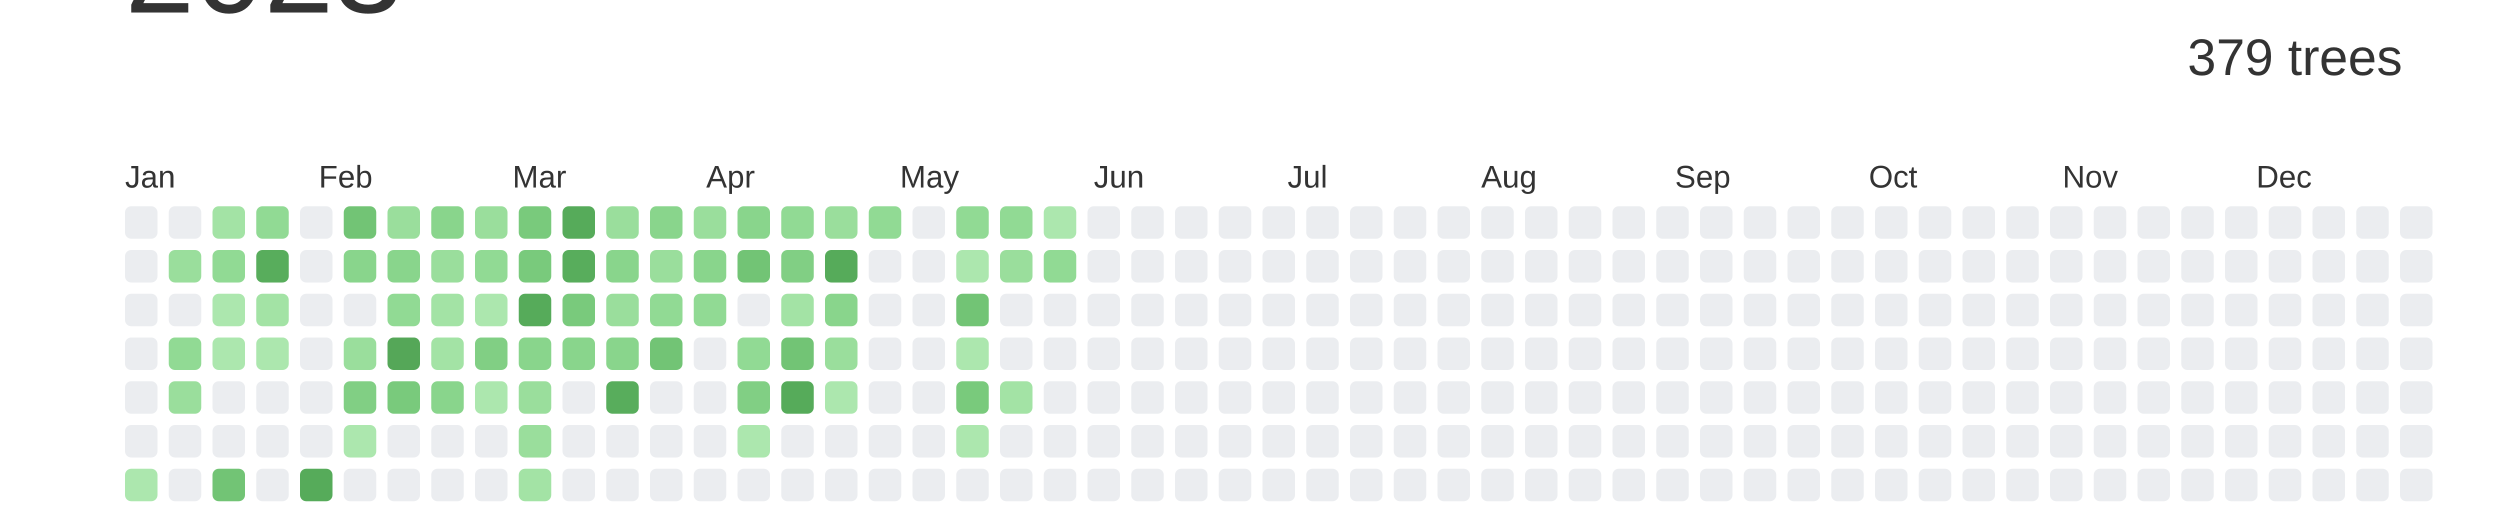
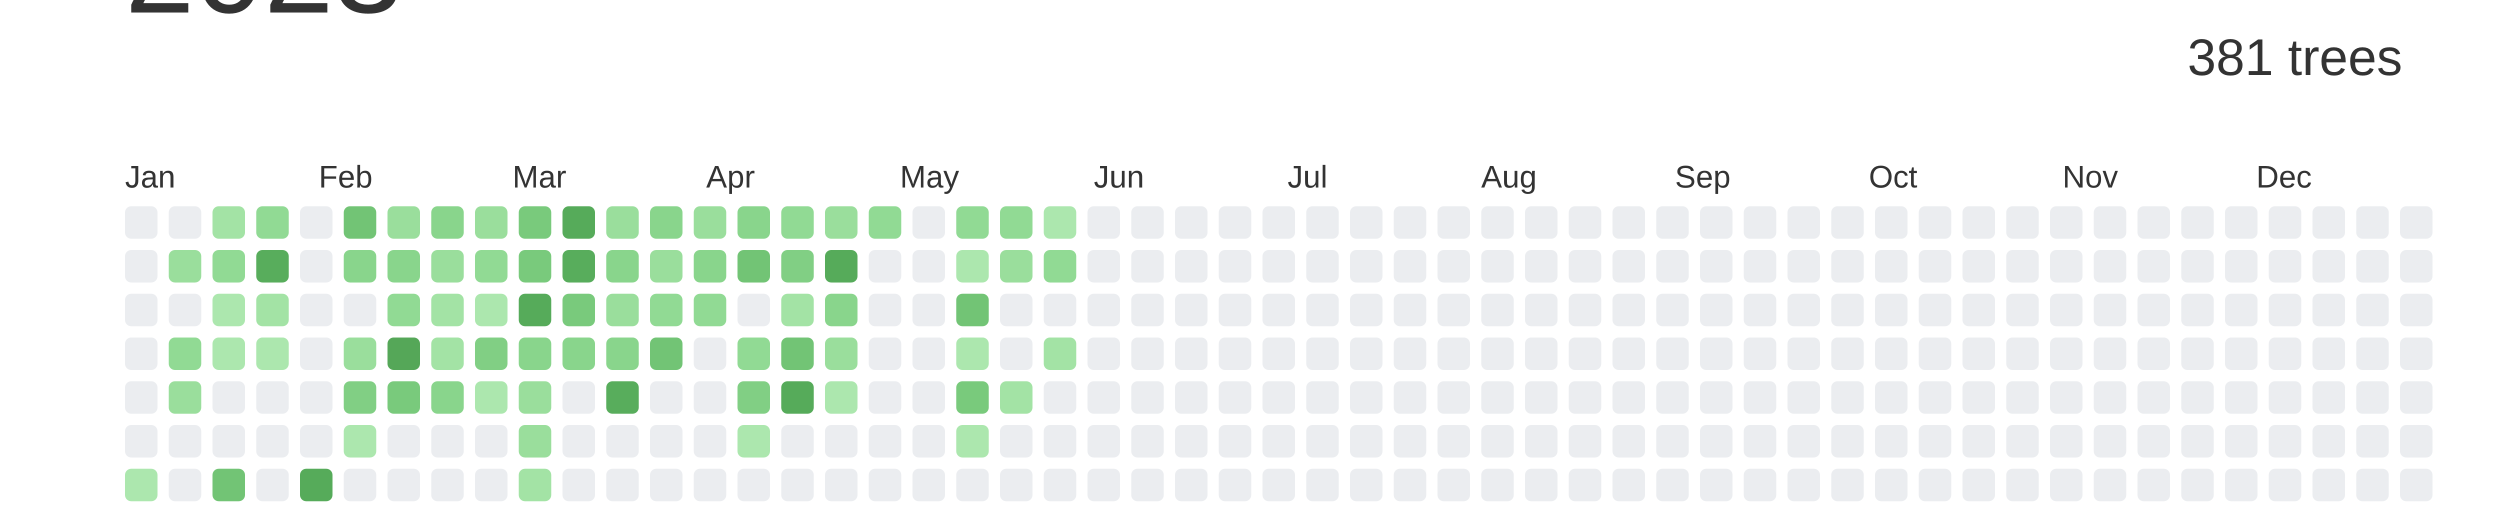
<svg xmlns="http://www.w3.org/2000/svg" baseProfile="full" height="42mm" version="1.1" viewBox="0,0,200,42" width="200mm">
  <defs />
  <rect fill="#ffffff" height="42" width="200" x="0" y="0" />
  <text alignment-baseline="hanging" fill="#333333" style="font-size:10.0px; font-family:Arial;" x="10" y="1">2023</text>
-   <text alignment-baseline="hanging" fill="#333333" style="font-size:4.125px; font-family:Arial;" x="175" y="6">379 trees</text>
+   <text alignment-baseline="hanging" fill="#333333" style="font-size:4.125px; font-family:Arial;" x="175" y="6">381 trees</text>
  <text fill="#333333" style="font-size:2.5px; font-family:Arial" x="10.0" y="15">Jan</text>
  <text fill="#333333" style="font-size:2.5px; font-family:Arial" x="25.5" y="15">Feb</text>
  <text fill="#333333" style="font-size:2.5px; font-family:Arial" x="41.0" y="15">Mar</text>
  <text fill="#333333" style="font-size:2.5px; font-family:Arial" x="56.5" y="15">Apr</text>
  <text fill="#333333" style="font-size:2.5px; font-family:Arial" x="72.0" y="15">May</text>
  <text fill="#333333" style="font-size:2.5px; font-family:Arial" x="87.5" y="15">Jun</text>
  <text fill="#333333" style="font-size:2.5px; font-family:Arial" x="103.0" y="15">Jul</text>
  <text fill="#333333" style="font-size:2.5px; font-family:Arial" x="118.5" y="15">Aug</text>
  <text fill="#333333" style="font-size:2.5px; font-family:Arial" x="134.0" y="15">Sep</text>
  <text fill="#333333" style="font-size:2.5px; font-family:Arial" x="149.5" y="15">Oct</text>
  <text fill="#333333" style="font-size:2.5px; font-family:Arial" x="165.0" y="15">Nov</text>
  <text fill="#333333" style="font-size:2.5px; font-family:Arial" x="180.5" y="15">Dec</text>
  <rect fill="#EBEDF0" height="2.6" rx="0.5" ry="0.5" width="2.6" x="10.0" y="16.5" />
  <rect fill="#EBEDF0" height="2.6" rx="0.5" ry="0.5" width="2.6" x="10.0" y="20.0" />
  <rect fill="#EBEDF0" height="2.6" rx="0.5" ry="0.5" width="2.6" x="10.0" y="23.5" />
  <rect fill="#EBEDF0" height="2.6" rx="0.5" ry="0.5" width="2.6" x="10.0" y="27.0" />
  <rect fill="#EBEDF0" height="2.6" rx="0.5" ry="0.5" width="2.6" x="10.0" y="30.5" />
  <rect fill="#EBEDF0" height="2.6" rx="0.5" ry="0.5" width="2.6" x="10.0" y="34.0" />
  <rect fill="#ace7ae" height="2.6" rx="0.5" ry="0.5" width="2.6" x="10.0" y="37.5" />
  <rect fill="#EBEDF0" height="2.6" rx="0.5" ry="0.5" width="2.6" x="13.5" y="16.5" />
  <rect fill="#9ade9c" height="2.6" rx="0.5" ry="0.5" width="2.6" x="13.5" y="20.0" />
  <rect fill="#EBEDF0" height="2.6" rx="0.5" ry="0.5" width="2.6" x="13.5" y="23.5" />
  <rect fill="#91da94" height="2.6" rx="0.5" ry="0.5" width="2.6" x="13.5" y="27.0" />
  <rect fill="#9ade9c" height="2.6" rx="0.5" ry="0.5" width="2.6" x="13.5" y="30.5" />
  <rect fill="#EBEDF0" height="2.6" rx="0.5" ry="0.5" width="2.6" x="13.5" y="34.0" />
  <rect fill="#EBEDF0" height="2.6" rx="0.5" ry="0.5" width="2.6" x="13.5" y="37.5" />
  <rect fill="#a3e3a5" height="2.6" rx="0.5" ry="0.5" width="2.6" x="17.0" y="16.5" />
  <rect fill="#91da94" height="2.6" rx="0.5" ry="0.5" width="2.6" x="17.0" y="20.0" />
  <rect fill="#ace7ae" height="2.6" rx="0.5" ry="0.5" width="2.6" x="17.0" y="23.5" />
  <rect fill="#ace7ae" height="2.6" rx="0.5" ry="0.5" width="2.6" x="17.0" y="27.0" />
  <rect fill="#EBEDF0" height="2.6" rx="0.5" ry="0.5" width="2.6" x="17.0" y="30.5" />
  <rect fill="#EBEDF0" height="2.6" rx="0.5" ry="0.5" width="2.6" x="17.0" y="34.0" />
  <rect fill="#72c475" height="2.6" rx="0.5" ry="0.5" width="2.6" x="17.0" y="37.5" />
  <rect fill="#91da94" height="2.6" rx="0.5" ry="0.5" width="2.6" x="20.5" y="16.5" />
  <rect fill="#58ad5c" height="2.6" rx="0.5" ry="0.5" width="2.6" x="20.5" y="20.0" />
  <rect fill="#a3e3a5" height="2.6" rx="0.5" ry="0.5" width="2.6" x="20.5" y="23.5" />
  <rect fill="#ace7ae" height="2.6" rx="0.5" ry="0.5" width="2.6" x="20.5" y="27.0" />
  <rect fill="#EBEDF0" height="2.6" rx="0.5" ry="0.5" width="2.6" x="20.5" y="30.5" />
  <rect fill="#EBEDF0" height="2.6" rx="0.5" ry="0.5" width="2.6" x="20.5" y="34.0" />
  <rect fill="#EBEDF0" height="2.6" rx="0.5" ry="0.5" width="2.6" x="20.5" y="37.5" />
  <rect fill="#EBEDF0" height="2.6" rx="0.5" ry="0.5" width="2.6" x="24.0" y="16.5" />
  <rect fill="#EBEDF0" height="2.6" rx="0.5" ry="0.5" width="2.6" x="24.0" y="20.0" />
  <rect fill="#EBEDF0" height="2.6" rx="0.5" ry="0.5" width="2.6" x="24.0" y="23.5" />
  <rect fill="#EBEDF0" height="2.6" rx="0.5" ry="0.5" width="2.6" x="24.0" y="27.0" />
  <rect fill="#EBEDF0" height="2.6" rx="0.5" ry="0.5" width="2.6" x="24.0" y="30.5" />
  <rect fill="#EBEDF0" height="2.6" rx="0.5" ry="0.5" width="2.6" x="24.0" y="34.0" />
  <rect fill="#56ab5a" height="2.6" rx="0.5" ry="0.5" width="2.6" x="24.0" y="37.5" />
  <rect fill="#72c475" height="2.6" rx="0.5" ry="0.5" width="2.6" x="27.5" y="16.5" />
  <rect fill="#89d58c" height="2.6" rx="0.5" ry="0.5" width="2.6" x="27.5" y="20.0" />
  <rect fill="#EBEDF0" height="2.6" rx="0.5" ry="0.5" width="2.6" x="27.5" y="23.5" />
  <rect fill="#9ade9c" height="2.6" rx="0.5" ry="0.5" width="2.6" x="27.5" y="27.0" />
  <rect fill="#81cf84" height="2.6" rx="0.5" ry="0.5" width="2.6" x="27.5" y="30.5" />
  <rect fill="#ace7ae" height="2.6" rx="0.5" ry="0.5" width="2.6" x="27.5" y="34.0" />
  <rect fill="#EBEDF0" height="2.6" rx="0.5" ry="0.5" width="2.6" x="27.5" y="37.5" />
  <rect fill="#9ade9c" height="2.6" rx="0.5" ry="0.5" width="2.6" x="31.0" y="16.5" />
  <rect fill="#89d58c" height="2.6" rx="0.5" ry="0.5" width="2.6" x="31.0" y="20.0" />
  <rect fill="#91da94" height="2.6" rx="0.5" ry="0.5" width="2.6" x="31.0" y="23.5" />
  <rect fill="#55a758" height="2.6" rx="0.5" ry="0.5" width="2.6" x="31.0" y="27.0" />
  <rect fill="#79ca7c" height="2.6" rx="0.5" ry="0.5" width="2.6" x="31.0" y="30.5" />
  <rect fill="#EBEDF0" height="2.6" rx="0.5" ry="0.5" width="2.6" x="31.0" y="34.0" />
  <rect fill="#EBEDF0" height="2.6" rx="0.5" ry="0.5" width="2.6" x="31.0" y="37.5" />
  <rect fill="#89d58c" height="2.6" rx="0.5" ry="0.5" width="2.6" x="34.5" y="16.5" />
  <rect fill="#9ade9c" height="2.6" rx="0.5" ry="0.5" width="2.6" x="34.5" y="20.0" />
  <rect fill="#a3e3a5" height="2.6" rx="0.5" ry="0.5" width="2.6" x="34.5" y="23.5" />
  <rect fill="#a3e3a5" height="2.6" rx="0.5" ry="0.5" width="2.6" x="34.5" y="27.0" />
  <rect fill="#89d58c" height="2.6" rx="0.5" ry="0.5" width="2.6" x="34.5" y="30.5" />
  <rect fill="#EBEDF0" height="2.6" rx="0.5" ry="0.5" width="2.6" x="34.5" y="34.0" />
  <rect fill="#EBEDF0" height="2.6" rx="0.5" ry="0.5" width="2.6" x="34.5" y="37.5" />
  <rect fill="#9ade9c" height="2.6" rx="0.5" ry="0.5" width="2.6" x="38.0" y="16.5" />
  <rect fill="#91da94" height="2.6" rx="0.5" ry="0.5" width="2.6" x="38.0" y="20.0" />
  <rect fill="#ace7ae" height="2.6" rx="0.5" ry="0.5" width="2.6" x="38.0" y="23.5" />
  <rect fill="#81cf84" height="2.6" rx="0.5" ry="0.5" width="2.6" x="38.0" y="27.0" />
  <rect fill="#ace7ae" height="2.6" rx="0.5" ry="0.5" width="2.6" x="38.0" y="30.5" />
  <rect fill="#EBEDF0" height="2.6" rx="0.5" ry="0.5" width="2.6" x="38.0" y="34.0" />
  <rect fill="#EBEDF0" height="2.6" rx="0.5" ry="0.5" width="2.6" x="38.0" y="37.5" />
  <rect fill="#79ca7c" height="2.6" rx="0.5" ry="0.5" width="2.6" x="41.5" y="16.5" />
  <rect fill="#79ca7c" height="2.6" rx="0.5" ry="0.5" width="2.6" x="41.5" y="20.0" />
  <rect fill="#56ab5a" height="2.6" rx="0.5" ry="0.5" width="2.6" x="41.5" y="23.5" />
  <rect fill="#89d58c" height="2.6" rx="0.5" ry="0.5" width="2.6" x="41.5" y="27.0" />
  <rect fill="#9ade9c" height="2.6" rx="0.5" ry="0.5" width="2.6" x="41.5" y="30.5" />
  <rect fill="#9ade9c" height="2.6" rx="0.5" ry="0.5" width="2.6" x="41.5" y="34.0" />
  <rect fill="#a3e3a5" height="2.6" rx="0.5" ry="0.5" width="2.6" x="41.5" y="37.5" />
  <rect fill="#56ab5a" height="2.6" rx="0.5" ry="0.5" width="2.6" x="45.0" y="16.5" />
  <rect fill="#58ad5c" height="2.6" rx="0.5" ry="0.5" width="2.6" x="45.0" y="20.0" />
  <rect fill="#79ca7c" height="2.6" rx="0.5" ry="0.5" width="2.6" x="45.0" y="23.5" />
  <rect fill="#89d58c" height="2.6" rx="0.5" ry="0.5" width="2.6" x="45.0" y="27.0" />
  <rect fill="#EBEDF0" height="2.6" rx="0.5" ry="0.5" width="2.6" x="45.0" y="30.5" />
  <rect fill="#EBEDF0" height="2.6" rx="0.5" ry="0.5" width="2.6" x="45.0" y="34.0" />
  <rect fill="#EBEDF0" height="2.6" rx="0.5" ry="0.5" width="2.6" x="45.0" y="37.5" />
  <rect fill="#9ade9c" height="2.6" rx="0.5" ry="0.5" width="2.6" x="48.5" y="16.5" />
  <rect fill="#89d58c" height="2.6" rx="0.5" ry="0.5" width="2.6" x="48.5" y="20.0" />
  <rect fill="#9ade9c" height="2.6" rx="0.5" ry="0.5" width="2.6" x="48.5" y="23.5" />
  <rect fill="#89d58c" height="2.6" rx="0.5" ry="0.5" width="2.6" x="48.5" y="27.0" />
  <rect fill="#58ad5c" height="2.6" rx="0.5" ry="0.5" width="2.6" x="48.5" y="30.5" />
  <rect fill="#EBEDF0" height="2.6" rx="0.5" ry="0.5" width="2.6" x="48.5" y="34.0" />
  <rect fill="#EBEDF0" height="2.6" rx="0.5" ry="0.5" width="2.6" x="48.5" y="37.5" />
  <rect fill="#89d58c" height="2.6" rx="0.5" ry="0.5" width="2.6" x="52.0" y="16.5" />
  <rect fill="#9ade9c" height="2.6" rx="0.5" ry="0.5" width="2.6" x="52.0" y="20.0" />
  <rect fill="#91da94" height="2.6" rx="0.5" ry="0.5" width="2.6" x="52.0" y="23.5" />
  <rect fill="#72c475" height="2.6" rx="0.5" ry="0.5" width="2.6" x="52.0" y="27.0" />
  <rect fill="#EBEDF0" height="2.6" rx="0.5" ry="0.5" width="2.6" x="52.0" y="30.5" />
  <rect fill="#EBEDF0" height="2.6" rx="0.5" ry="0.5" width="2.6" x="52.0" y="34.0" />
  <rect fill="#EBEDF0" height="2.6" rx="0.5" ry="0.5" width="2.6" x="52.0" y="37.5" />
  <rect fill="#9ade9c" height="2.6" rx="0.5" ry="0.5" width="2.6" x="55.5" y="16.5" />
  <rect fill="#89d58c" height="2.6" rx="0.5" ry="0.5" width="2.6" x="55.5" y="20.0" />
  <rect fill="#91da94" height="2.6" rx="0.5" ry="0.5" width="2.6" x="55.5" y="23.5" />
  <rect fill="#EBEDF0" height="2.6" rx="0.5" ry="0.5" width="2.6" x="55.5" y="27.0" />
  <rect fill="#EBEDF0" height="2.6" rx="0.5" ry="0.5" width="2.6" x="55.5" y="30.5" />
  <rect fill="#EBEDF0" height="2.6" rx="0.5" ry="0.5" width="2.6" x="55.5" y="34.0" />
  <rect fill="#EBEDF0" height="2.6" rx="0.5" ry="0.5" width="2.6" x="55.5" y="37.5" />
  <rect fill="#89d58c" height="2.6" rx="0.5" ry="0.5" width="2.6" x="59.0" y="16.5" />
  <rect fill="#72c475" height="2.6" rx="0.5" ry="0.5" width="2.6" x="59.0" y="20.0" />
  <rect fill="#EBEDF0" height="2.6" rx="0.5" ry="0.5" width="2.6" x="59.0" y="23.5" />
  <rect fill="#91da94" height="2.6" rx="0.5" ry="0.5" width="2.6" x="59.0" y="27.0" />
  <rect fill="#81cf84" height="2.6" rx="0.5" ry="0.5" width="2.6" x="59.0" y="30.5" />
  <rect fill="#ace7ae" height="2.6" rx="0.5" ry="0.5" width="2.6" x="59.0" y="34.0" />
  <rect fill="#EBEDF0" height="2.6" rx="0.5" ry="0.5" width="2.6" x="59.0" y="37.5" />
  <rect fill="#91da94" height="2.6" rx="0.5" ry="0.5" width="2.6" x="62.5" y="16.5" />
  <rect fill="#81cf84" height="2.6" rx="0.5" ry="0.5" width="2.6" x="62.5" y="20.0" />
  <rect fill="#a3e3a5" height="2.6" rx="0.5" ry="0.5" width="2.6" x="62.5" y="23.5" />
  <rect fill="#72c475" height="2.6" rx="0.5" ry="0.5" width="2.6" x="62.5" y="27.0" />
  <rect fill="#56ab5a" height="2.6" rx="0.5" ry="0.5" width="2.6" x="62.5" y="30.5" />
  <rect fill="#EBEDF0" height="2.6" rx="0.5" ry="0.5" width="2.6" x="62.5" y="34.0" />
  <rect fill="#EBEDF0" height="2.6" rx="0.5" ry="0.5" width="2.6" x="62.5" y="37.5" />
  <rect fill="#9ade9c" height="2.6" rx="0.5" ry="0.5" width="2.6" x="66.0" y="16.5" />
  <rect fill="#56ab5a" height="2.6" rx="0.5" ry="0.5" width="2.6" x="66.0" y="20.0" />
  <rect fill="#89d58c" height="2.6" rx="0.5" ry="0.5" width="2.6" x="66.0" y="23.5" />
  <rect fill="#9ade9c" height="2.6" rx="0.5" ry="0.5" width="2.6" x="66.0" y="27.0" />
  <rect fill="#ace7ae" height="2.6" rx="0.5" ry="0.5" width="2.6" x="66.0" y="30.5" />
  <rect fill="#EBEDF0" height="2.6" rx="0.5" ry="0.5" width="2.6" x="66.0" y="34.0" />
  <rect fill="#EBEDF0" height="2.6" rx="0.5" ry="0.5" width="2.6" x="66.0" y="37.5" />
  <rect fill="#91da94" height="2.6" rx="0.5" ry="0.5" width="2.6" x="69.5" y="16.5" />
  <rect fill="#EBEDF0" height="2.6" rx="0.5" ry="0.5" width="2.6" x="69.5" y="20.0" />
  <rect fill="#EBEDF0" height="2.6" rx="0.5" ry="0.5" width="2.6" x="69.5" y="23.5" />
  <rect fill="#EBEDF0" height="2.6" rx="0.5" ry="0.5" width="2.6" x="69.5" y="27.0" />
  <rect fill="#EBEDF0" height="2.6" rx="0.5" ry="0.5" width="2.6" x="69.5" y="30.5" />
  <rect fill="#EBEDF0" height="2.6" rx="0.5" ry="0.5" width="2.6" x="69.5" y="34.0" />
  <rect fill="#EBEDF0" height="2.6" rx="0.5" ry="0.5" width="2.6" x="69.5" y="37.5" />
  <rect fill="#EBEDF0" height="2.6" rx="0.5" ry="0.5" width="2.6" x="73.0" y="16.5" />
  <rect fill="#EBEDF0" height="2.6" rx="0.5" ry="0.5" width="2.6" x="73.0" y="20.0" />
  <rect fill="#EBEDF0" height="2.6" rx="0.5" ry="0.5" width="2.6" x="73.0" y="23.5" />
  <rect fill="#EBEDF0" height="2.6" rx="0.5" ry="0.5" width="2.6" x="73.0" y="27.0" />
  <rect fill="#EBEDF0" height="2.6" rx="0.5" ry="0.5" width="2.6" x="73.0" y="30.5" />
  <rect fill="#EBEDF0" height="2.6" rx="0.5" ry="0.5" width="2.6" x="73.0" y="34.0" />
  <rect fill="#EBEDF0" height="2.6" rx="0.5" ry="0.5" width="2.6" x="73.0" y="37.5" />
  <rect fill="#91da94" height="2.6" rx="0.5" ry="0.5" width="2.6" x="76.5" y="16.5" />
  <rect fill="#ace7ae" height="2.6" rx="0.5" ry="0.5" width="2.6" x="76.5" y="20.0" />
  <rect fill="#72c475" height="2.6" rx="0.5" ry="0.5" width="2.6" x="76.5" y="23.5" />
  <rect fill="#ace7ae" height="2.6" rx="0.5" ry="0.5" width="2.6" x="76.5" y="27.0" />
  <rect fill="#79ca7c" height="2.6" rx="0.5" ry="0.5" width="2.6" x="76.5" y="30.5" />
  <rect fill="#ace7ae" height="2.6" rx="0.5" ry="0.5" width="2.6" x="76.5" y="34.0" />
  <rect fill="#EBEDF0" height="2.6" rx="0.5" ry="0.5" width="2.6" x="76.5" y="37.5" />
  <rect fill="#91da94" height="2.6" rx="0.5" ry="0.5" width="2.6" x="80.0" y="16.5" />
  <rect fill="#9ade9c" height="2.6" rx="0.5" ry="0.5" width="2.6" x="80.0" y="20.0" />
  <rect fill="#EBEDF0" height="2.6" rx="0.5" ry="0.5" width="2.6" x="80.0" y="23.5" />
  <rect fill="#EBEDF0" height="2.6" rx="0.5" ry="0.5" width="2.6" x="80.0" y="27.0" />
  <rect fill="#a3e3a5" height="2.6" rx="0.5" ry="0.5" width="2.6" x="80.0" y="30.5" />
  <rect fill="#EBEDF0" height="2.6" rx="0.5" ry="0.5" width="2.6" x="80.0" y="34.0" />
  <rect fill="#EBEDF0" height="2.6" rx="0.5" ry="0.5" width="2.6" x="80.0" y="37.5" />
  <rect fill="#ace7ae" height="2.6" rx="0.5" ry="0.5" width="2.6" x="83.5" y="16.5" />
  <rect fill="#91da94" height="2.6" rx="0.5" ry="0.5" width="2.6" x="83.5" y="20.0" />
  <rect fill="#EBEDF0" height="2.6" rx="0.5" ry="0.5" width="2.6" x="83.5" y="23.5" />
-   <rect fill="#EBEDF0" height="2.6" rx="0.5" ry="0.5" width="2.6" x="83.5" y="27.0" />
+   <rect fill="#a3e3a5" height="2.6" rx="0.5" ry="0.5" width="2.6" x="83.5" y="27.0" />
  <rect fill="#EBEDF0" height="2.6" rx="0.5" ry="0.5" width="2.6" x="83.5" y="30.5" />
  <rect fill="#EBEDF0" height="2.6" rx="0.5" ry="0.5" width="2.6" x="83.5" y="34.0" />
  <rect fill="#EBEDF0" height="2.6" rx="0.5" ry="0.5" width="2.6" x="83.5" y="37.5" />
  <rect fill="#EBEDF0" height="2.6" rx="0.5" ry="0.5" width="2.6" x="87.0" y="16.5" />
  <rect fill="#EBEDF0" height="2.6" rx="0.5" ry="0.5" width="2.6" x="87.0" y="20.0" />
  <rect fill="#EBEDF0" height="2.6" rx="0.5" ry="0.5" width="2.6" x="87.0" y="23.5" />
  <rect fill="#EBEDF0" height="2.6" rx="0.5" ry="0.5" width="2.6" x="87.0" y="27.0" />
  <rect fill="#EBEDF0" height="2.6" rx="0.5" ry="0.5" width="2.6" x="87.0" y="30.5" />
  <rect fill="#EBEDF0" height="2.6" rx="0.5" ry="0.5" width="2.6" x="87.0" y="34.0" />
  <rect fill="#EBEDF0" height="2.6" rx="0.5" ry="0.5" width="2.6" x="87.0" y="37.5" />
  <rect fill="#EBEDF0" height="2.6" rx="0.5" ry="0.5" width="2.6" x="90.5" y="16.5" />
  <rect fill="#EBEDF0" height="2.6" rx="0.5" ry="0.5" width="2.6" x="90.5" y="20.0" />
  <rect fill="#EBEDF0" height="2.6" rx="0.5" ry="0.5" width="2.6" x="90.5" y="23.5" />
  <rect fill="#EBEDF0" height="2.6" rx="0.5" ry="0.5" width="2.6" x="90.5" y="27.0" />
  <rect fill="#EBEDF0" height="2.6" rx="0.5" ry="0.5" width="2.6" x="90.5" y="30.5" />
  <rect fill="#EBEDF0" height="2.6" rx="0.5" ry="0.5" width="2.6" x="90.5" y="34.0" />
  <rect fill="#EBEDF0" height="2.6" rx="0.5" ry="0.5" width="2.6" x="90.5" y="37.5" />
  <rect fill="#EBEDF0" height="2.6" rx="0.5" ry="0.5" width="2.6" x="94.0" y="16.5" />
  <rect fill="#EBEDF0" height="2.6" rx="0.5" ry="0.5" width="2.6" x="94.0" y="20.0" />
  <rect fill="#EBEDF0" height="2.6" rx="0.5" ry="0.5" width="2.6" x="94.0" y="23.5" />
  <rect fill="#EBEDF0" height="2.6" rx="0.5" ry="0.5" width="2.6" x="94.0" y="27.0" />
  <rect fill="#EBEDF0" height="2.6" rx="0.5" ry="0.5" width="2.6" x="94.0" y="30.5" />
  <rect fill="#EBEDF0" height="2.6" rx="0.5" ry="0.5" width="2.6" x="94.0" y="34.0" />
  <rect fill="#EBEDF0" height="2.6" rx="0.5" ry="0.5" width="2.6" x="94.0" y="37.5" />
  <rect fill="#EBEDF0" height="2.6" rx="0.5" ry="0.5" width="2.6" x="97.5" y="16.5" />
  <rect fill="#EBEDF0" height="2.6" rx="0.5" ry="0.5" width="2.6" x="97.5" y="20.0" />
  <rect fill="#EBEDF0" height="2.6" rx="0.5" ry="0.5" width="2.6" x="97.5" y="23.5" />
  <rect fill="#EBEDF0" height="2.6" rx="0.5" ry="0.5" width="2.6" x="97.5" y="27.0" />
  <rect fill="#EBEDF0" height="2.6" rx="0.5" ry="0.5" width="2.6" x="97.5" y="30.5" />
  <rect fill="#EBEDF0" height="2.6" rx="0.5" ry="0.5" width="2.6" x="97.5" y="34.0" />
  <rect fill="#EBEDF0" height="2.6" rx="0.5" ry="0.5" width="2.6" x="97.5" y="37.5" />
  <rect fill="#EBEDF0" height="2.6" rx="0.5" ry="0.5" width="2.6" x="101.0" y="16.5" />
  <rect fill="#EBEDF0" height="2.6" rx="0.5" ry="0.5" width="2.6" x="101.0" y="20.0" />
  <rect fill="#EBEDF0" height="2.6" rx="0.5" ry="0.5" width="2.6" x="101.0" y="23.5" />
  <rect fill="#EBEDF0" height="2.6" rx="0.5" ry="0.5" width="2.6" x="101.0" y="27.0" />
  <rect fill="#EBEDF0" height="2.6" rx="0.5" ry="0.5" width="2.6" x="101.0" y="30.5" />
  <rect fill="#EBEDF0" height="2.6" rx="0.5" ry="0.5" width="2.6" x="101.0" y="34.0" />
  <rect fill="#EBEDF0" height="2.6" rx="0.5" ry="0.5" width="2.6" x="101.0" y="37.5" />
  <rect fill="#EBEDF0" height="2.6" rx="0.5" ry="0.5" width="2.6" x="104.5" y="16.5" />
  <rect fill="#EBEDF0" height="2.6" rx="0.5" ry="0.5" width="2.6" x="104.5" y="20.0" />
  <rect fill="#EBEDF0" height="2.6" rx="0.5" ry="0.5" width="2.6" x="104.5" y="23.5" />
  <rect fill="#EBEDF0" height="2.6" rx="0.5" ry="0.5" width="2.6" x="104.5" y="27.0" />
  <rect fill="#EBEDF0" height="2.6" rx="0.5" ry="0.5" width="2.6" x="104.5" y="30.5" />
  <rect fill="#EBEDF0" height="2.6" rx="0.5" ry="0.5" width="2.6" x="104.5" y="34.0" />
  <rect fill="#EBEDF0" height="2.6" rx="0.5" ry="0.5" width="2.6" x="104.5" y="37.5" />
  <rect fill="#EBEDF0" height="2.6" rx="0.5" ry="0.5" width="2.6" x="108.0" y="16.5" />
  <rect fill="#EBEDF0" height="2.6" rx="0.5" ry="0.5" width="2.6" x="108.0" y="20.0" />
  <rect fill="#EBEDF0" height="2.6" rx="0.5" ry="0.5" width="2.6" x="108.0" y="23.5" />
  <rect fill="#EBEDF0" height="2.6" rx="0.5" ry="0.5" width="2.6" x="108.0" y="27.0" />
  <rect fill="#EBEDF0" height="2.6" rx="0.5" ry="0.5" width="2.6" x="108.0" y="30.5" />
  <rect fill="#EBEDF0" height="2.6" rx="0.5" ry="0.5" width="2.6" x="108.0" y="34.0" />
  <rect fill="#EBEDF0" height="2.6" rx="0.5" ry="0.5" width="2.6" x="108.0" y="37.5" />
  <rect fill="#EBEDF0" height="2.6" rx="0.5" ry="0.5" width="2.6" x="111.5" y="16.5" />
  <rect fill="#EBEDF0" height="2.6" rx="0.5" ry="0.5" width="2.6" x="111.5" y="20.0" />
  <rect fill="#EBEDF0" height="2.6" rx="0.5" ry="0.5" width="2.6" x="111.5" y="23.5" />
  <rect fill="#EBEDF0" height="2.6" rx="0.5" ry="0.5" width="2.6" x="111.5" y="27.0" />
  <rect fill="#EBEDF0" height="2.6" rx="0.5" ry="0.5" width="2.6" x="111.5" y="30.5" />
  <rect fill="#EBEDF0" height="2.6" rx="0.5" ry="0.5" width="2.6" x="111.5" y="34.0" />
  <rect fill="#EBEDF0" height="2.6" rx="0.5" ry="0.5" width="2.6" x="111.5" y="37.5" />
  <rect fill="#EBEDF0" height="2.6" rx="0.5" ry="0.5" width="2.6" x="115.0" y="16.5" />
  <rect fill="#EBEDF0" height="2.6" rx="0.5" ry="0.5" width="2.6" x="115.0" y="20.0" />
  <rect fill="#EBEDF0" height="2.6" rx="0.5" ry="0.5" width="2.6" x="115.0" y="23.5" />
  <rect fill="#EBEDF0" height="2.6" rx="0.5" ry="0.5" width="2.6" x="115.0" y="27.0" />
  <rect fill="#EBEDF0" height="2.6" rx="0.5" ry="0.5" width="2.6" x="115.0" y="30.5" />
  <rect fill="#EBEDF0" height="2.6" rx="0.5" ry="0.5" width="2.6" x="115.0" y="34.0" />
  <rect fill="#EBEDF0" height="2.6" rx="0.5" ry="0.5" width="2.6" x="115.0" y="37.5" />
  <rect fill="#EBEDF0" height="2.6" rx="0.5" ry="0.5" width="2.6" x="118.5" y="16.5" />
  <rect fill="#EBEDF0" height="2.6" rx="0.5" ry="0.5" width="2.6" x="118.5" y="20.0" />
  <rect fill="#EBEDF0" height="2.6" rx="0.5" ry="0.5" width="2.6" x="118.5" y="23.5" />
  <rect fill="#EBEDF0" height="2.6" rx="0.5" ry="0.5" width="2.6" x="118.5" y="27.0" />
  <rect fill="#EBEDF0" height="2.6" rx="0.5" ry="0.5" width="2.6" x="118.5" y="30.5" />
  <rect fill="#EBEDF0" height="2.6" rx="0.5" ry="0.5" width="2.6" x="118.5" y="34.0" />
  <rect fill="#EBEDF0" height="2.6" rx="0.5" ry="0.5" width="2.6" x="118.5" y="37.5" />
  <rect fill="#EBEDF0" height="2.6" rx="0.5" ry="0.5" width="2.6" x="122.0" y="16.5" />
  <rect fill="#EBEDF0" height="2.6" rx="0.5" ry="0.5" width="2.6" x="122.0" y="20.0" />
  <rect fill="#EBEDF0" height="2.6" rx="0.5" ry="0.5" width="2.6" x="122.0" y="23.5" />
  <rect fill="#EBEDF0" height="2.6" rx="0.5" ry="0.5" width="2.6" x="122.0" y="27.0" />
  <rect fill="#EBEDF0" height="2.6" rx="0.5" ry="0.5" width="2.6" x="122.0" y="30.5" />
  <rect fill="#EBEDF0" height="2.6" rx="0.5" ry="0.5" width="2.6" x="122.0" y="34.0" />
  <rect fill="#EBEDF0" height="2.6" rx="0.5" ry="0.5" width="2.6" x="122.0" y="37.5" />
  <rect fill="#EBEDF0" height="2.6" rx="0.5" ry="0.5" width="2.6" x="125.5" y="16.5" />
  <rect fill="#EBEDF0" height="2.6" rx="0.5" ry="0.5" width="2.6" x="125.5" y="20.0" />
  <rect fill="#EBEDF0" height="2.6" rx="0.5" ry="0.5" width="2.6" x="125.5" y="23.5" />
  <rect fill="#EBEDF0" height="2.6" rx="0.5" ry="0.5" width="2.6" x="125.5" y="27.0" />
  <rect fill="#EBEDF0" height="2.6" rx="0.5" ry="0.5" width="2.6" x="125.5" y="30.5" />
  <rect fill="#EBEDF0" height="2.6" rx="0.5" ry="0.5" width="2.6" x="125.5" y="34.0" />
  <rect fill="#EBEDF0" height="2.6" rx="0.5" ry="0.5" width="2.6" x="125.5" y="37.5" />
  <rect fill="#EBEDF0" height="2.6" rx="0.5" ry="0.5" width="2.6" x="129.0" y="16.5" />
  <rect fill="#EBEDF0" height="2.6" rx="0.5" ry="0.5" width="2.6" x="129.0" y="20.0" />
  <rect fill="#EBEDF0" height="2.6" rx="0.5" ry="0.5" width="2.6" x="129.0" y="23.5" />
  <rect fill="#EBEDF0" height="2.6" rx="0.5" ry="0.5" width="2.6" x="129.0" y="27.0" />
  <rect fill="#EBEDF0" height="2.6" rx="0.5" ry="0.5" width="2.6" x="129.0" y="30.5" />
  <rect fill="#EBEDF0" height="2.6" rx="0.5" ry="0.5" width="2.6" x="129.0" y="34.0" />
  <rect fill="#EBEDF0" height="2.6" rx="0.5" ry="0.5" width="2.6" x="129.0" y="37.5" />
  <rect fill="#EBEDF0" height="2.6" rx="0.5" ry="0.5" width="2.6" x="132.5" y="16.5" />
  <rect fill="#EBEDF0" height="2.6" rx="0.5" ry="0.5" width="2.6" x="132.5" y="20.0" />
  <rect fill="#EBEDF0" height="2.6" rx="0.5" ry="0.5" width="2.6" x="132.5" y="23.5" />
  <rect fill="#EBEDF0" height="2.6" rx="0.5" ry="0.5" width="2.6" x="132.5" y="27.0" />
  <rect fill="#EBEDF0" height="2.6" rx="0.5" ry="0.5" width="2.6" x="132.5" y="30.5" />
  <rect fill="#EBEDF0" height="2.6" rx="0.5" ry="0.5" width="2.6" x="132.5" y="34.0" />
  <rect fill="#EBEDF0" height="2.6" rx="0.5" ry="0.5" width="2.6" x="132.5" y="37.5" />
  <rect fill="#EBEDF0" height="2.6" rx="0.5" ry="0.5" width="2.6" x="136.0" y="16.5" />
  <rect fill="#EBEDF0" height="2.6" rx="0.5" ry="0.5" width="2.6" x="136.0" y="20.0" />
  <rect fill="#EBEDF0" height="2.6" rx="0.5" ry="0.5" width="2.6" x="136.0" y="23.5" />
  <rect fill="#EBEDF0" height="2.6" rx="0.5" ry="0.5" width="2.6" x="136.0" y="27.0" />
  <rect fill="#EBEDF0" height="2.6" rx="0.5" ry="0.5" width="2.6" x="136.0" y="30.5" />
  <rect fill="#EBEDF0" height="2.6" rx="0.5" ry="0.5" width="2.6" x="136.0" y="34.0" />
  <rect fill="#EBEDF0" height="2.6" rx="0.5" ry="0.5" width="2.6" x="136.0" y="37.5" />
  <rect fill="#EBEDF0" height="2.6" rx="0.5" ry="0.5" width="2.6" x="139.5" y="16.5" />
  <rect fill="#EBEDF0" height="2.6" rx="0.5" ry="0.5" width="2.6" x="139.5" y="20.0" />
  <rect fill="#EBEDF0" height="2.6" rx="0.5" ry="0.5" width="2.6" x="139.5" y="23.5" />
  <rect fill="#EBEDF0" height="2.6" rx="0.5" ry="0.5" width="2.6" x="139.5" y="27.0" />
  <rect fill="#EBEDF0" height="2.6" rx="0.5" ry="0.5" width="2.6" x="139.5" y="30.5" />
  <rect fill="#EBEDF0" height="2.6" rx="0.5" ry="0.5" width="2.6" x="139.5" y="34.0" />
  <rect fill="#EBEDF0" height="2.6" rx="0.5" ry="0.5" width="2.6" x="139.5" y="37.5" />
  <rect fill="#EBEDF0" height="2.6" rx="0.5" ry="0.5" width="2.6" x="143.0" y="16.5" />
  <rect fill="#EBEDF0" height="2.6" rx="0.5" ry="0.5" width="2.6" x="143.0" y="20.0" />
  <rect fill="#EBEDF0" height="2.6" rx="0.5" ry="0.5" width="2.6" x="143.0" y="23.5" />
  <rect fill="#EBEDF0" height="2.6" rx="0.5" ry="0.5" width="2.6" x="143.0" y="27.0" />
  <rect fill="#EBEDF0" height="2.6" rx="0.5" ry="0.5" width="2.6" x="143.0" y="30.5" />
  <rect fill="#EBEDF0" height="2.6" rx="0.5" ry="0.5" width="2.6" x="143.0" y="34.0" />
  <rect fill="#EBEDF0" height="2.6" rx="0.5" ry="0.5" width="2.6" x="143.0" y="37.5" />
  <rect fill="#EBEDF0" height="2.6" rx="0.5" ry="0.5" width="2.6" x="146.5" y="16.5" />
  <rect fill="#EBEDF0" height="2.6" rx="0.5" ry="0.5" width="2.6" x="146.5" y="20.0" />
  <rect fill="#EBEDF0" height="2.6" rx="0.5" ry="0.5" width="2.6" x="146.5" y="23.5" />
  <rect fill="#EBEDF0" height="2.6" rx="0.5" ry="0.5" width="2.6" x="146.5" y="27.0" />
  <rect fill="#EBEDF0" height="2.6" rx="0.5" ry="0.5" width="2.6" x="146.5" y="30.5" />
  <rect fill="#EBEDF0" height="2.6" rx="0.5" ry="0.5" width="2.6" x="146.5" y="34.0" />
  <rect fill="#EBEDF0" height="2.6" rx="0.5" ry="0.5" width="2.6" x="146.5" y="37.5" />
  <rect fill="#EBEDF0" height="2.6" rx="0.5" ry="0.5" width="2.6" x="150.0" y="16.5" />
  <rect fill="#EBEDF0" height="2.6" rx="0.5" ry="0.5" width="2.6" x="150.0" y="20.0" />
  <rect fill="#EBEDF0" height="2.6" rx="0.5" ry="0.5" width="2.6" x="150.0" y="23.5" />
  <rect fill="#EBEDF0" height="2.6" rx="0.5" ry="0.5" width="2.6" x="150.0" y="27.0" />
  <rect fill="#EBEDF0" height="2.6" rx="0.5" ry="0.5" width="2.6" x="150.0" y="30.5" />
  <rect fill="#EBEDF0" height="2.6" rx="0.5" ry="0.5" width="2.6" x="150.0" y="34.0" />
  <rect fill="#EBEDF0" height="2.6" rx="0.5" ry="0.5" width="2.6" x="150.0" y="37.5" />
  <rect fill="#EBEDF0" height="2.6" rx="0.5" ry="0.5" width="2.6" x="153.5" y="16.5" />
  <rect fill="#EBEDF0" height="2.6" rx="0.5" ry="0.5" width="2.6" x="153.5" y="20.0" />
  <rect fill="#EBEDF0" height="2.6" rx="0.5" ry="0.5" width="2.6" x="153.5" y="23.5" />
  <rect fill="#EBEDF0" height="2.6" rx="0.5" ry="0.5" width="2.6" x="153.5" y="27.0" />
  <rect fill="#EBEDF0" height="2.6" rx="0.5" ry="0.5" width="2.6" x="153.5" y="30.5" />
  <rect fill="#EBEDF0" height="2.6" rx="0.5" ry="0.5" width="2.6" x="153.5" y="34.0" />
  <rect fill="#EBEDF0" height="2.6" rx="0.5" ry="0.5" width="2.6" x="153.5" y="37.5" />
  <rect fill="#EBEDF0" height="2.6" rx="0.5" ry="0.5" width="2.6" x="157.0" y="16.5" />
  <rect fill="#EBEDF0" height="2.6" rx="0.5" ry="0.5" width="2.6" x="157.0" y="20.0" />
  <rect fill="#EBEDF0" height="2.6" rx="0.5" ry="0.5" width="2.6" x="157.0" y="23.5" />
  <rect fill="#EBEDF0" height="2.6" rx="0.5" ry="0.5" width="2.6" x="157.0" y="27.0" />
  <rect fill="#EBEDF0" height="2.6" rx="0.5" ry="0.5" width="2.6" x="157.0" y="30.5" />
  <rect fill="#EBEDF0" height="2.6" rx="0.5" ry="0.5" width="2.6" x="157.0" y="34.0" />
  <rect fill="#EBEDF0" height="2.6" rx="0.5" ry="0.5" width="2.6" x="157.0" y="37.5" />
  <rect fill="#EBEDF0" height="2.6" rx="0.5" ry="0.5" width="2.6" x="160.5" y="16.5" />
  <rect fill="#EBEDF0" height="2.6" rx="0.5" ry="0.5" width="2.6" x="160.5" y="20.0" />
  <rect fill="#EBEDF0" height="2.6" rx="0.5" ry="0.5" width="2.6" x="160.5" y="23.5" />
  <rect fill="#EBEDF0" height="2.6" rx="0.5" ry="0.5" width="2.6" x="160.5" y="27.0" />
  <rect fill="#EBEDF0" height="2.6" rx="0.5" ry="0.5" width="2.6" x="160.5" y="30.5" />
  <rect fill="#EBEDF0" height="2.6" rx="0.5" ry="0.5" width="2.6" x="160.5" y="34.0" />
  <rect fill="#EBEDF0" height="2.6" rx="0.5" ry="0.5" width="2.6" x="160.5" y="37.5" />
  <rect fill="#EBEDF0" height="2.6" rx="0.5" ry="0.5" width="2.6" x="164.0" y="16.5" />
  <rect fill="#EBEDF0" height="2.6" rx="0.5" ry="0.5" width="2.6" x="164.0" y="20.0" />
  <rect fill="#EBEDF0" height="2.6" rx="0.5" ry="0.5" width="2.6" x="164.0" y="23.5" />
  <rect fill="#EBEDF0" height="2.6" rx="0.5" ry="0.5" width="2.6" x="164.0" y="27.0" />
  <rect fill="#EBEDF0" height="2.6" rx="0.5" ry="0.5" width="2.6" x="164.0" y="30.5" />
  <rect fill="#EBEDF0" height="2.6" rx="0.5" ry="0.5" width="2.6" x="164.0" y="34.0" />
  <rect fill="#EBEDF0" height="2.6" rx="0.5" ry="0.5" width="2.6" x="164.0" y="37.5" />
  <rect fill="#EBEDF0" height="2.6" rx="0.5" ry="0.5" width="2.6" x="167.5" y="16.5" />
  <rect fill="#EBEDF0" height="2.6" rx="0.5" ry="0.5" width="2.6" x="167.5" y="20.0" />
  <rect fill="#EBEDF0" height="2.6" rx="0.5" ry="0.5" width="2.6" x="167.5" y="23.5" />
  <rect fill="#EBEDF0" height="2.6" rx="0.5" ry="0.5" width="2.6" x="167.5" y="27.0" />
  <rect fill="#EBEDF0" height="2.6" rx="0.5" ry="0.5" width="2.6" x="167.5" y="30.5" />
  <rect fill="#EBEDF0" height="2.6" rx="0.5" ry="0.5" width="2.6" x="167.5" y="34.0" />
  <rect fill="#EBEDF0" height="2.6" rx="0.5" ry="0.5" width="2.6" x="167.5" y="37.5" />
  <rect fill="#EBEDF0" height="2.6" rx="0.5" ry="0.5" width="2.6" x="171.0" y="16.5" />
  <rect fill="#EBEDF0" height="2.6" rx="0.5" ry="0.5" width="2.6" x="171.0" y="20.0" />
  <rect fill="#EBEDF0" height="2.6" rx="0.5" ry="0.5" width="2.6" x="171.0" y="23.5" />
  <rect fill="#EBEDF0" height="2.6" rx="0.5" ry="0.5" width="2.6" x="171.0" y="27.0" />
  <rect fill="#EBEDF0" height="2.6" rx="0.5" ry="0.5" width="2.6" x="171.0" y="30.5" />
  <rect fill="#EBEDF0" height="2.6" rx="0.5" ry="0.5" width="2.6" x="171.0" y="34.0" />
  <rect fill="#EBEDF0" height="2.6" rx="0.5" ry="0.5" width="2.6" x="171.0" y="37.5" />
  <rect fill="#EBEDF0" height="2.6" rx="0.5" ry="0.5" width="2.6" x="174.5" y="16.5" />
  <rect fill="#EBEDF0" height="2.6" rx="0.5" ry="0.5" width="2.6" x="174.5" y="20.0" />
  <rect fill="#EBEDF0" height="2.6" rx="0.5" ry="0.5" width="2.6" x="174.5" y="23.5" />
  <rect fill="#EBEDF0" height="2.6" rx="0.5" ry="0.5" width="2.6" x="174.5" y="27.0" />
  <rect fill="#EBEDF0" height="2.6" rx="0.5" ry="0.5" width="2.6" x="174.5" y="30.5" />
  <rect fill="#EBEDF0" height="2.6" rx="0.5" ry="0.5" width="2.6" x="174.5" y="34.0" />
  <rect fill="#EBEDF0" height="2.6" rx="0.5" ry="0.5" width="2.6" x="174.5" y="37.5" />
  <rect fill="#EBEDF0" height="2.6" rx="0.5" ry="0.5" width="2.6" x="178.0" y="16.5" />
  <rect fill="#EBEDF0" height="2.6" rx="0.5" ry="0.5" width="2.6" x="178.0" y="20.0" />
  <rect fill="#EBEDF0" height="2.6" rx="0.5" ry="0.5" width="2.6" x="178.0" y="23.5" />
  <rect fill="#EBEDF0" height="2.6" rx="0.5" ry="0.5" width="2.6" x="178.0" y="27.0" />
  <rect fill="#EBEDF0" height="2.6" rx="0.5" ry="0.5" width="2.6" x="178.0" y="30.5" />
  <rect fill="#EBEDF0" height="2.6" rx="0.5" ry="0.5" width="2.6" x="178.0" y="34.0" />
  <rect fill="#EBEDF0" height="2.6" rx="0.5" ry="0.5" width="2.6" x="178.0" y="37.5" />
  <rect fill="#EBEDF0" height="2.6" rx="0.5" ry="0.5" width="2.6" x="181.5" y="16.5" />
  <rect fill="#EBEDF0" height="2.6" rx="0.5" ry="0.5" width="2.6" x="181.5" y="20.0" />
  <rect fill="#EBEDF0" height="2.6" rx="0.5" ry="0.5" width="2.6" x="181.5" y="23.5" />
  <rect fill="#EBEDF0" height="2.6" rx="0.5" ry="0.5" width="2.6" x="181.5" y="27.0" />
  <rect fill="#EBEDF0" height="2.6" rx="0.5" ry="0.5" width="2.6" x="181.5" y="30.5" />
  <rect fill="#EBEDF0" height="2.6" rx="0.5" ry="0.5" width="2.6" x="181.5" y="34.0" />
  <rect fill="#EBEDF0" height="2.6" rx="0.5" ry="0.5" width="2.6" x="181.5" y="37.5" />
  <rect fill="#EBEDF0" height="2.6" rx="0.5" ry="0.5" width="2.6" x="185.0" y="16.5" />
  <rect fill="#EBEDF0" height="2.6" rx="0.5" ry="0.5" width="2.6" x="185.0" y="20.0" />
  <rect fill="#EBEDF0" height="2.6" rx="0.5" ry="0.5" width="2.6" x="185.0" y="23.5" />
  <rect fill="#EBEDF0" height="2.6" rx="0.5" ry="0.5" width="2.6" x="185.0" y="27.0" />
  <rect fill="#EBEDF0" height="2.6" rx="0.5" ry="0.5" width="2.6" x="185.0" y="30.5" />
  <rect fill="#EBEDF0" height="2.6" rx="0.5" ry="0.5" width="2.6" x="185.0" y="34.0" />
  <rect fill="#EBEDF0" height="2.6" rx="0.5" ry="0.5" width="2.6" x="185.0" y="37.5" />
  <rect fill="#EBEDF0" height="2.6" rx="0.5" ry="0.5" width="2.6" x="188.5" y="16.5" />
  <rect fill="#EBEDF0" height="2.6" rx="0.5" ry="0.5" width="2.6" x="188.5" y="20.0" />
  <rect fill="#EBEDF0" height="2.6" rx="0.5" ry="0.5" width="2.6" x="188.5" y="23.5" />
  <rect fill="#EBEDF0" height="2.6" rx="0.5" ry="0.5" width="2.6" x="188.5" y="27.0" />
  <rect fill="#EBEDF0" height="2.6" rx="0.5" ry="0.5" width="2.6" x="188.5" y="30.5" />
  <rect fill="#EBEDF0" height="2.6" rx="0.5" ry="0.5" width="2.6" x="188.5" y="34.0" />
  <rect fill="#EBEDF0" height="2.6" rx="0.5" ry="0.5" width="2.6" x="188.5" y="37.5" />
  <rect fill="#EBEDF0" height="2.6" rx="0.5" ry="0.5" width="2.6" x="192.0" y="16.5" />
  <rect fill="#EBEDF0" height="2.6" rx="0.5" ry="0.5" width="2.6" x="192.0" y="20.0" />
  <rect fill="#EBEDF0" height="2.6" rx="0.5" ry="0.5" width="2.6" x="192.0" y="23.5" />
  <rect fill="#EBEDF0" height="2.6" rx="0.5" ry="0.5" width="2.6" x="192.0" y="27.0" />
  <rect fill="#EBEDF0" height="2.6" rx="0.5" ry="0.5" width="2.6" x="192.0" y="30.5" />
  <rect fill="#EBEDF0" height="2.6" rx="0.5" ry="0.5" width="2.6" x="192.0" y="34.0" />
  <rect fill="#EBEDF0" height="2.6" rx="0.5" ry="0.5" width="2.6" x="192.0" y="37.5" />
</svg>
